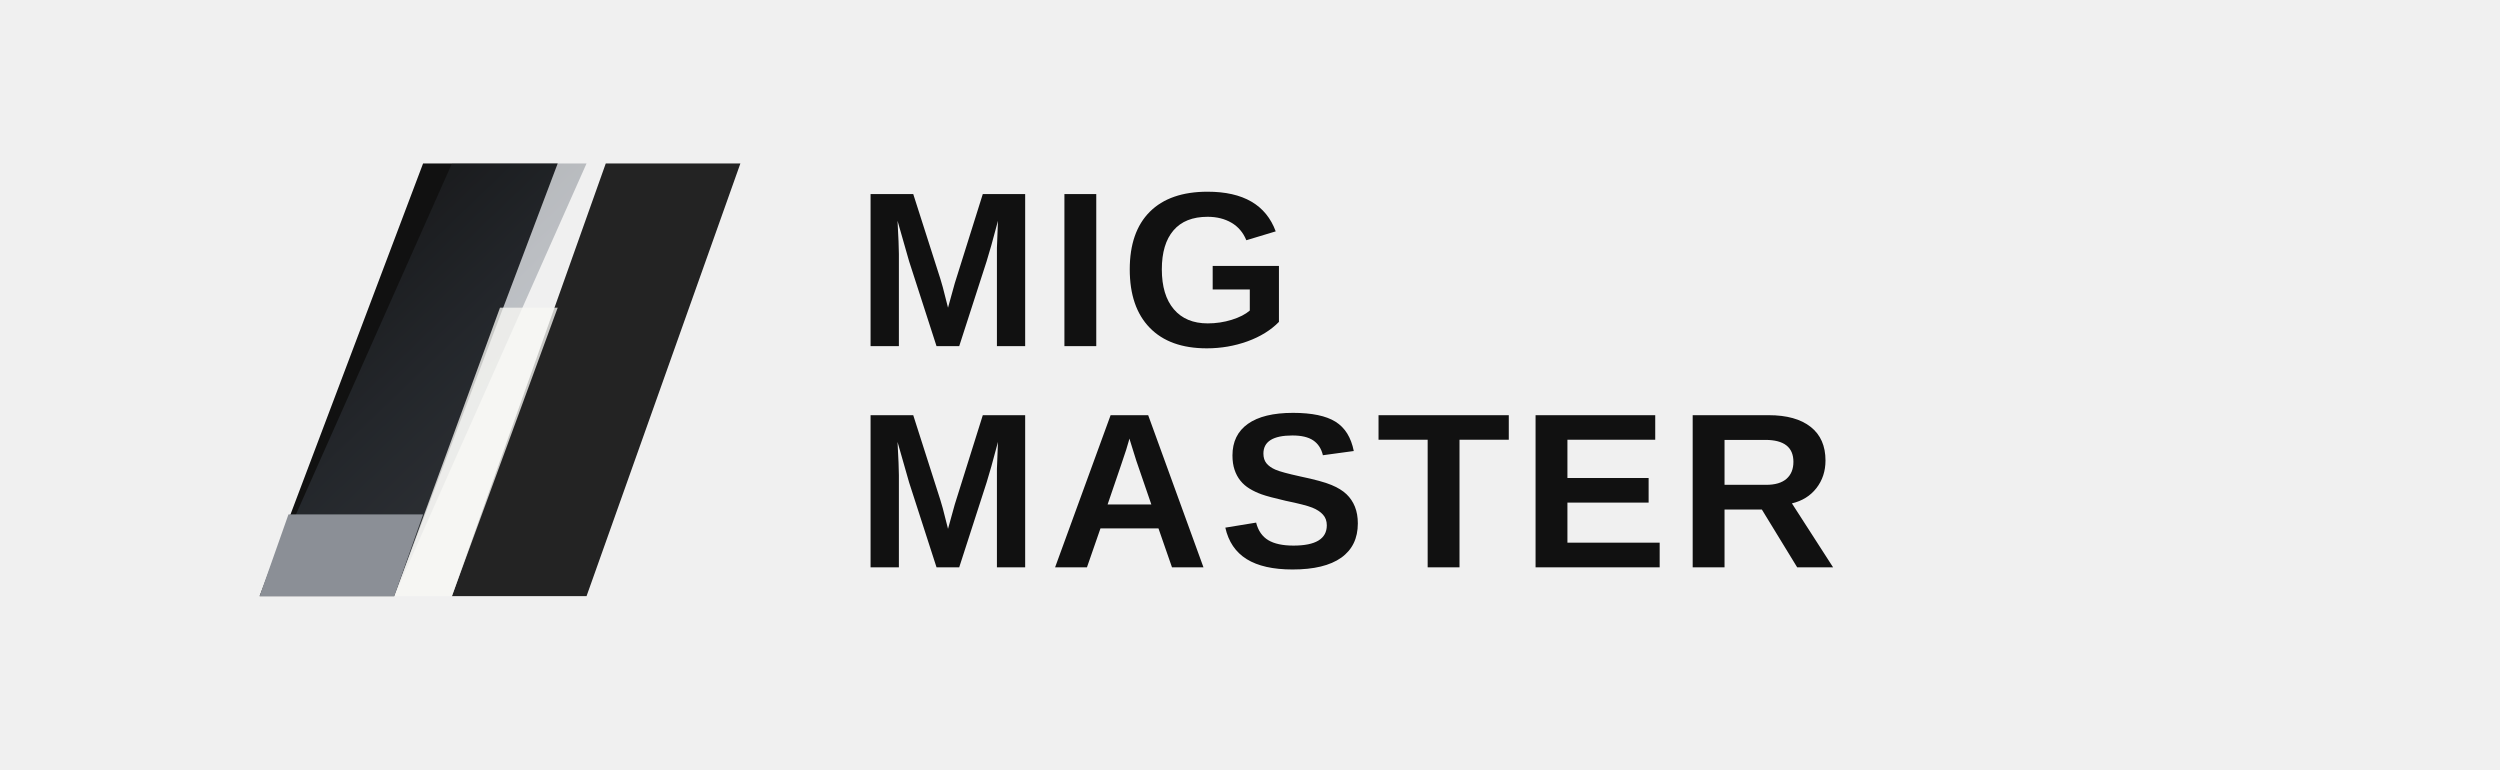
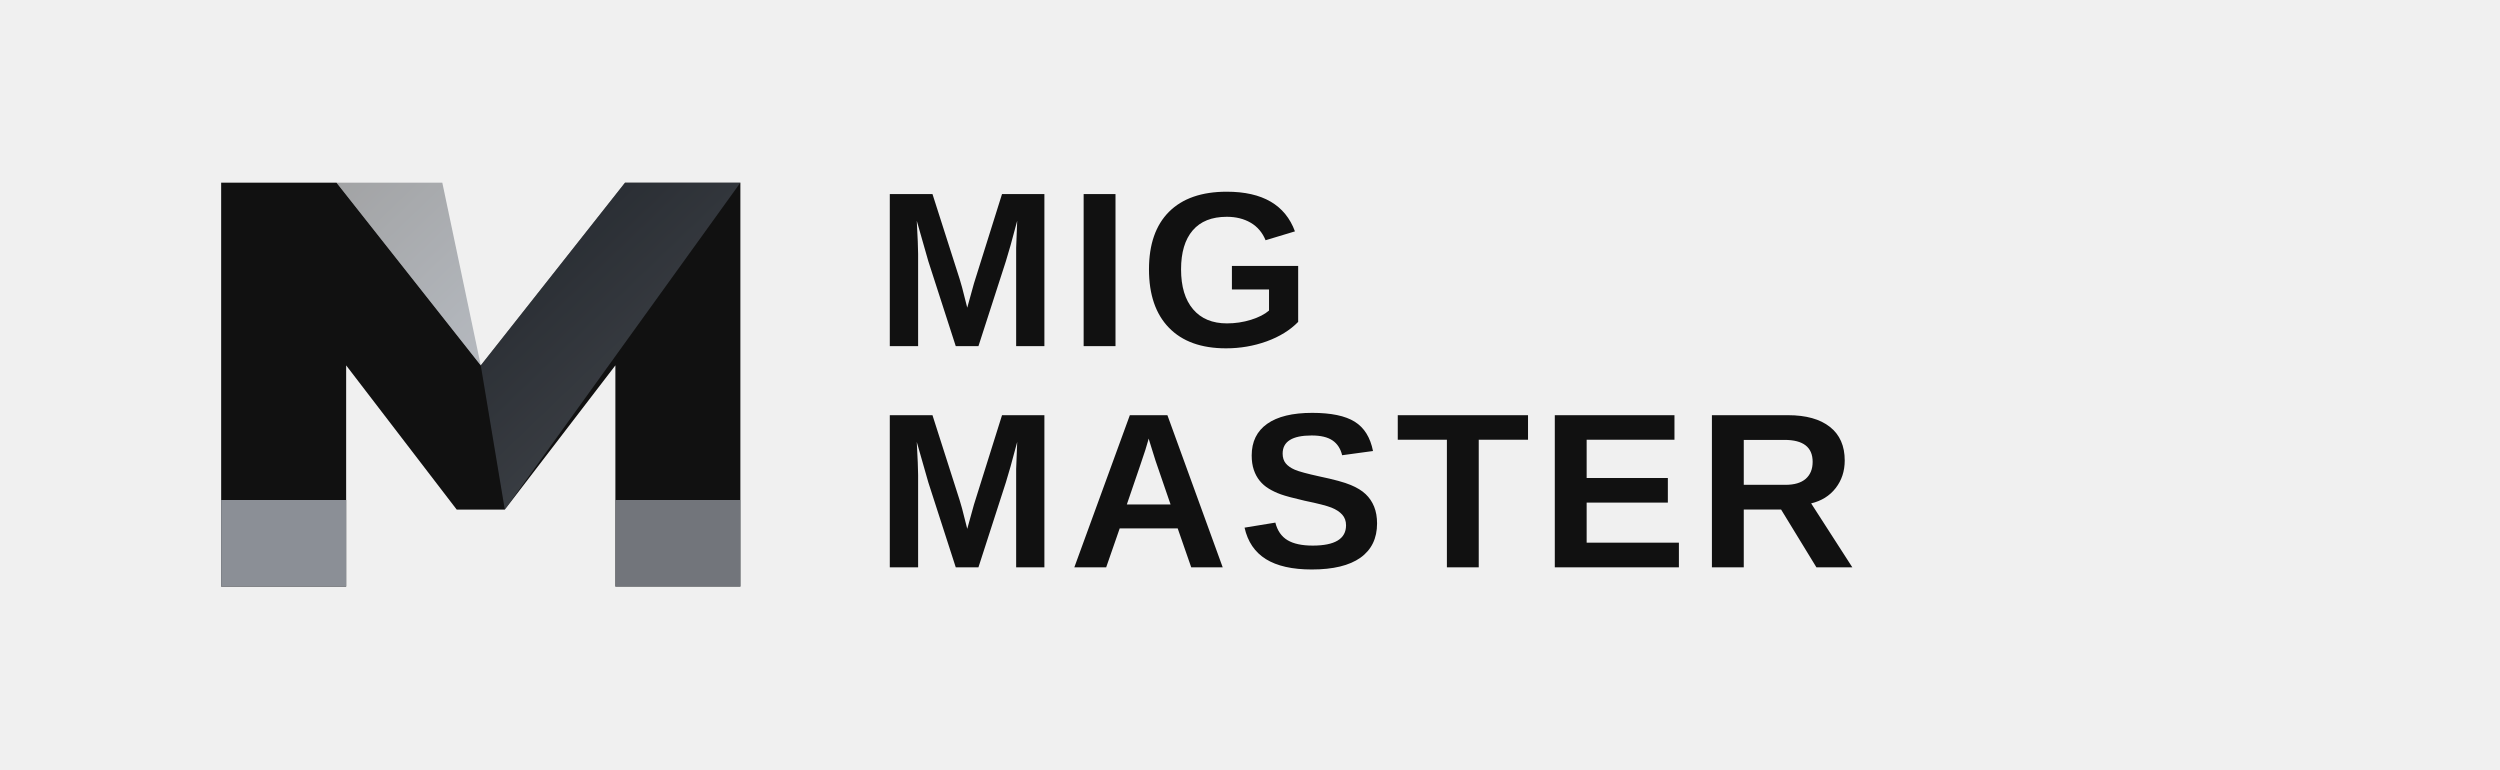
<svg xmlns="http://www.w3.org/2000/svg" width="520" height="160" viewBox="0 0 520 160" fill="none" role="img" aria-labelledby="title desc">
  <rect width="520" height="160" fill="none" />
-   <g transform="translate(54 34)">
-     <path d="M0 90L34 0H62L28 90H0Z" fill="#111111" />
-     <path d="M40 90L72 0H100L68 90H40Z" fill="#111111" opacity=".92" />
-     <path d="M0 90H28L68 0H40L0 90Z" fill="url(#shine)" opacity=".32" />
-     <path d="M28 90H40L62 30H50L28 90Z" fill="#F7F7F4" opacity=".78" />
-     <path d="M0 90H28L34 73H6L0 90Z" fill="#8B8F96" />
+   <g transform="translate(46 38)">
+     <path d="M0 84V0H24L54 38L84 0H108V84H82V38L59 68H49L26 38V84H0Z" fill="#111111" />
+     <path d="M26 0H46L54 38L24 0H26Z" fill="url(#shine)" opacity=".38" />
+     <path d="M84 0H108L59 68L54 38L84 0Z" fill="url(#shine)" opacity=".42" />
+     <path d="M0 84H26V66H0V84Z" fill="#8B8F96" />
+     <path d="M82 84H108V66H82V84Z" fill="#8B8F96" opacity=".8" />
  </g>
  <g fill="#111111" font-family="Arial, Helvetica, sans-serif" font-weight="900" letter-spacing="2">
-     <text x="178" y="72" font-size="46">MIG</text>
-     <text x="178" y="118" font-size="46">MASTER</text>
+     <text x="182" y="72" font-size="46">MIG</text>
+     <text x="182" y="118" font-size="46">MASTER</text>
  </g>
  <defs>
    <linearGradient id="shine" x1="0" y1="0" x2="92" y2="96" gradientUnits="userSpaceOnUse">
      <stop stop-color="#111111" />
      <stop offset=".42" stop-color="#4B5563" />
      <stop offset="1" stop-color="#9CA3AF" />
    </linearGradient>
    <pattern id="grid" width="12" height="12" patternUnits="userSpaceOnUse">
      <path d="M12 0H0V12" stroke="white" stroke-width=".45" opacity=".26" />
    </pattern>
  </defs>
</svg>
